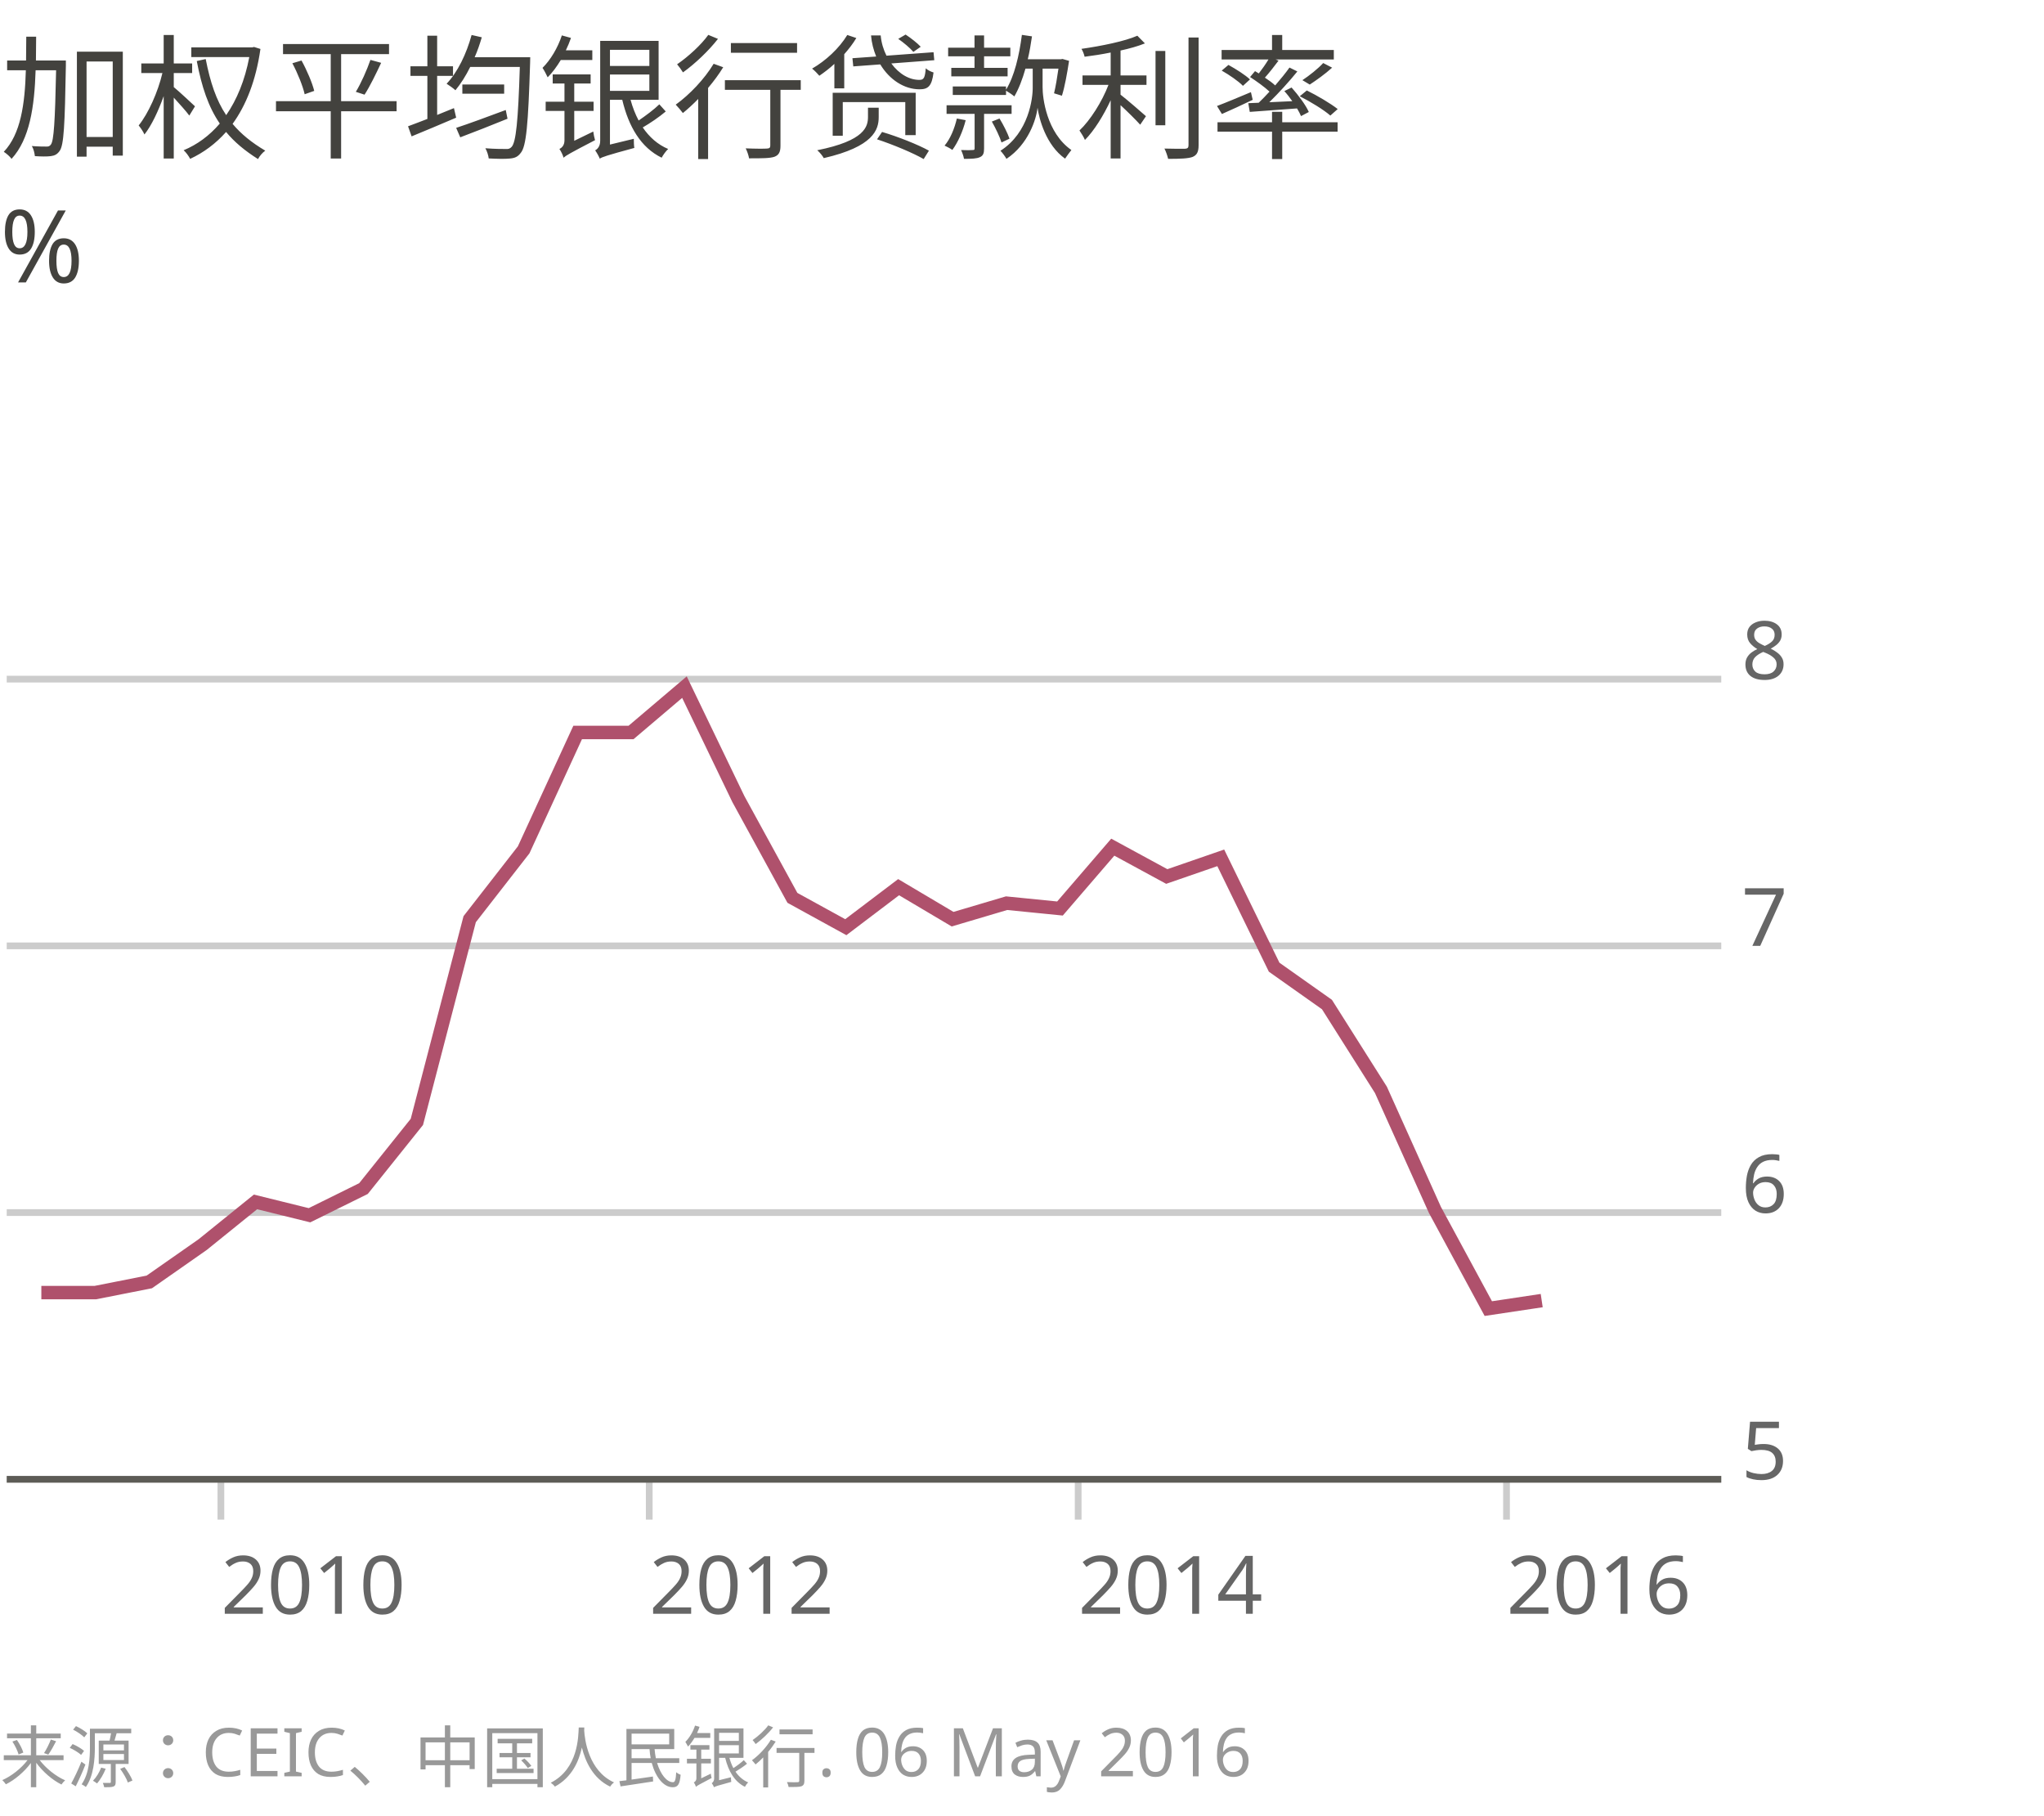
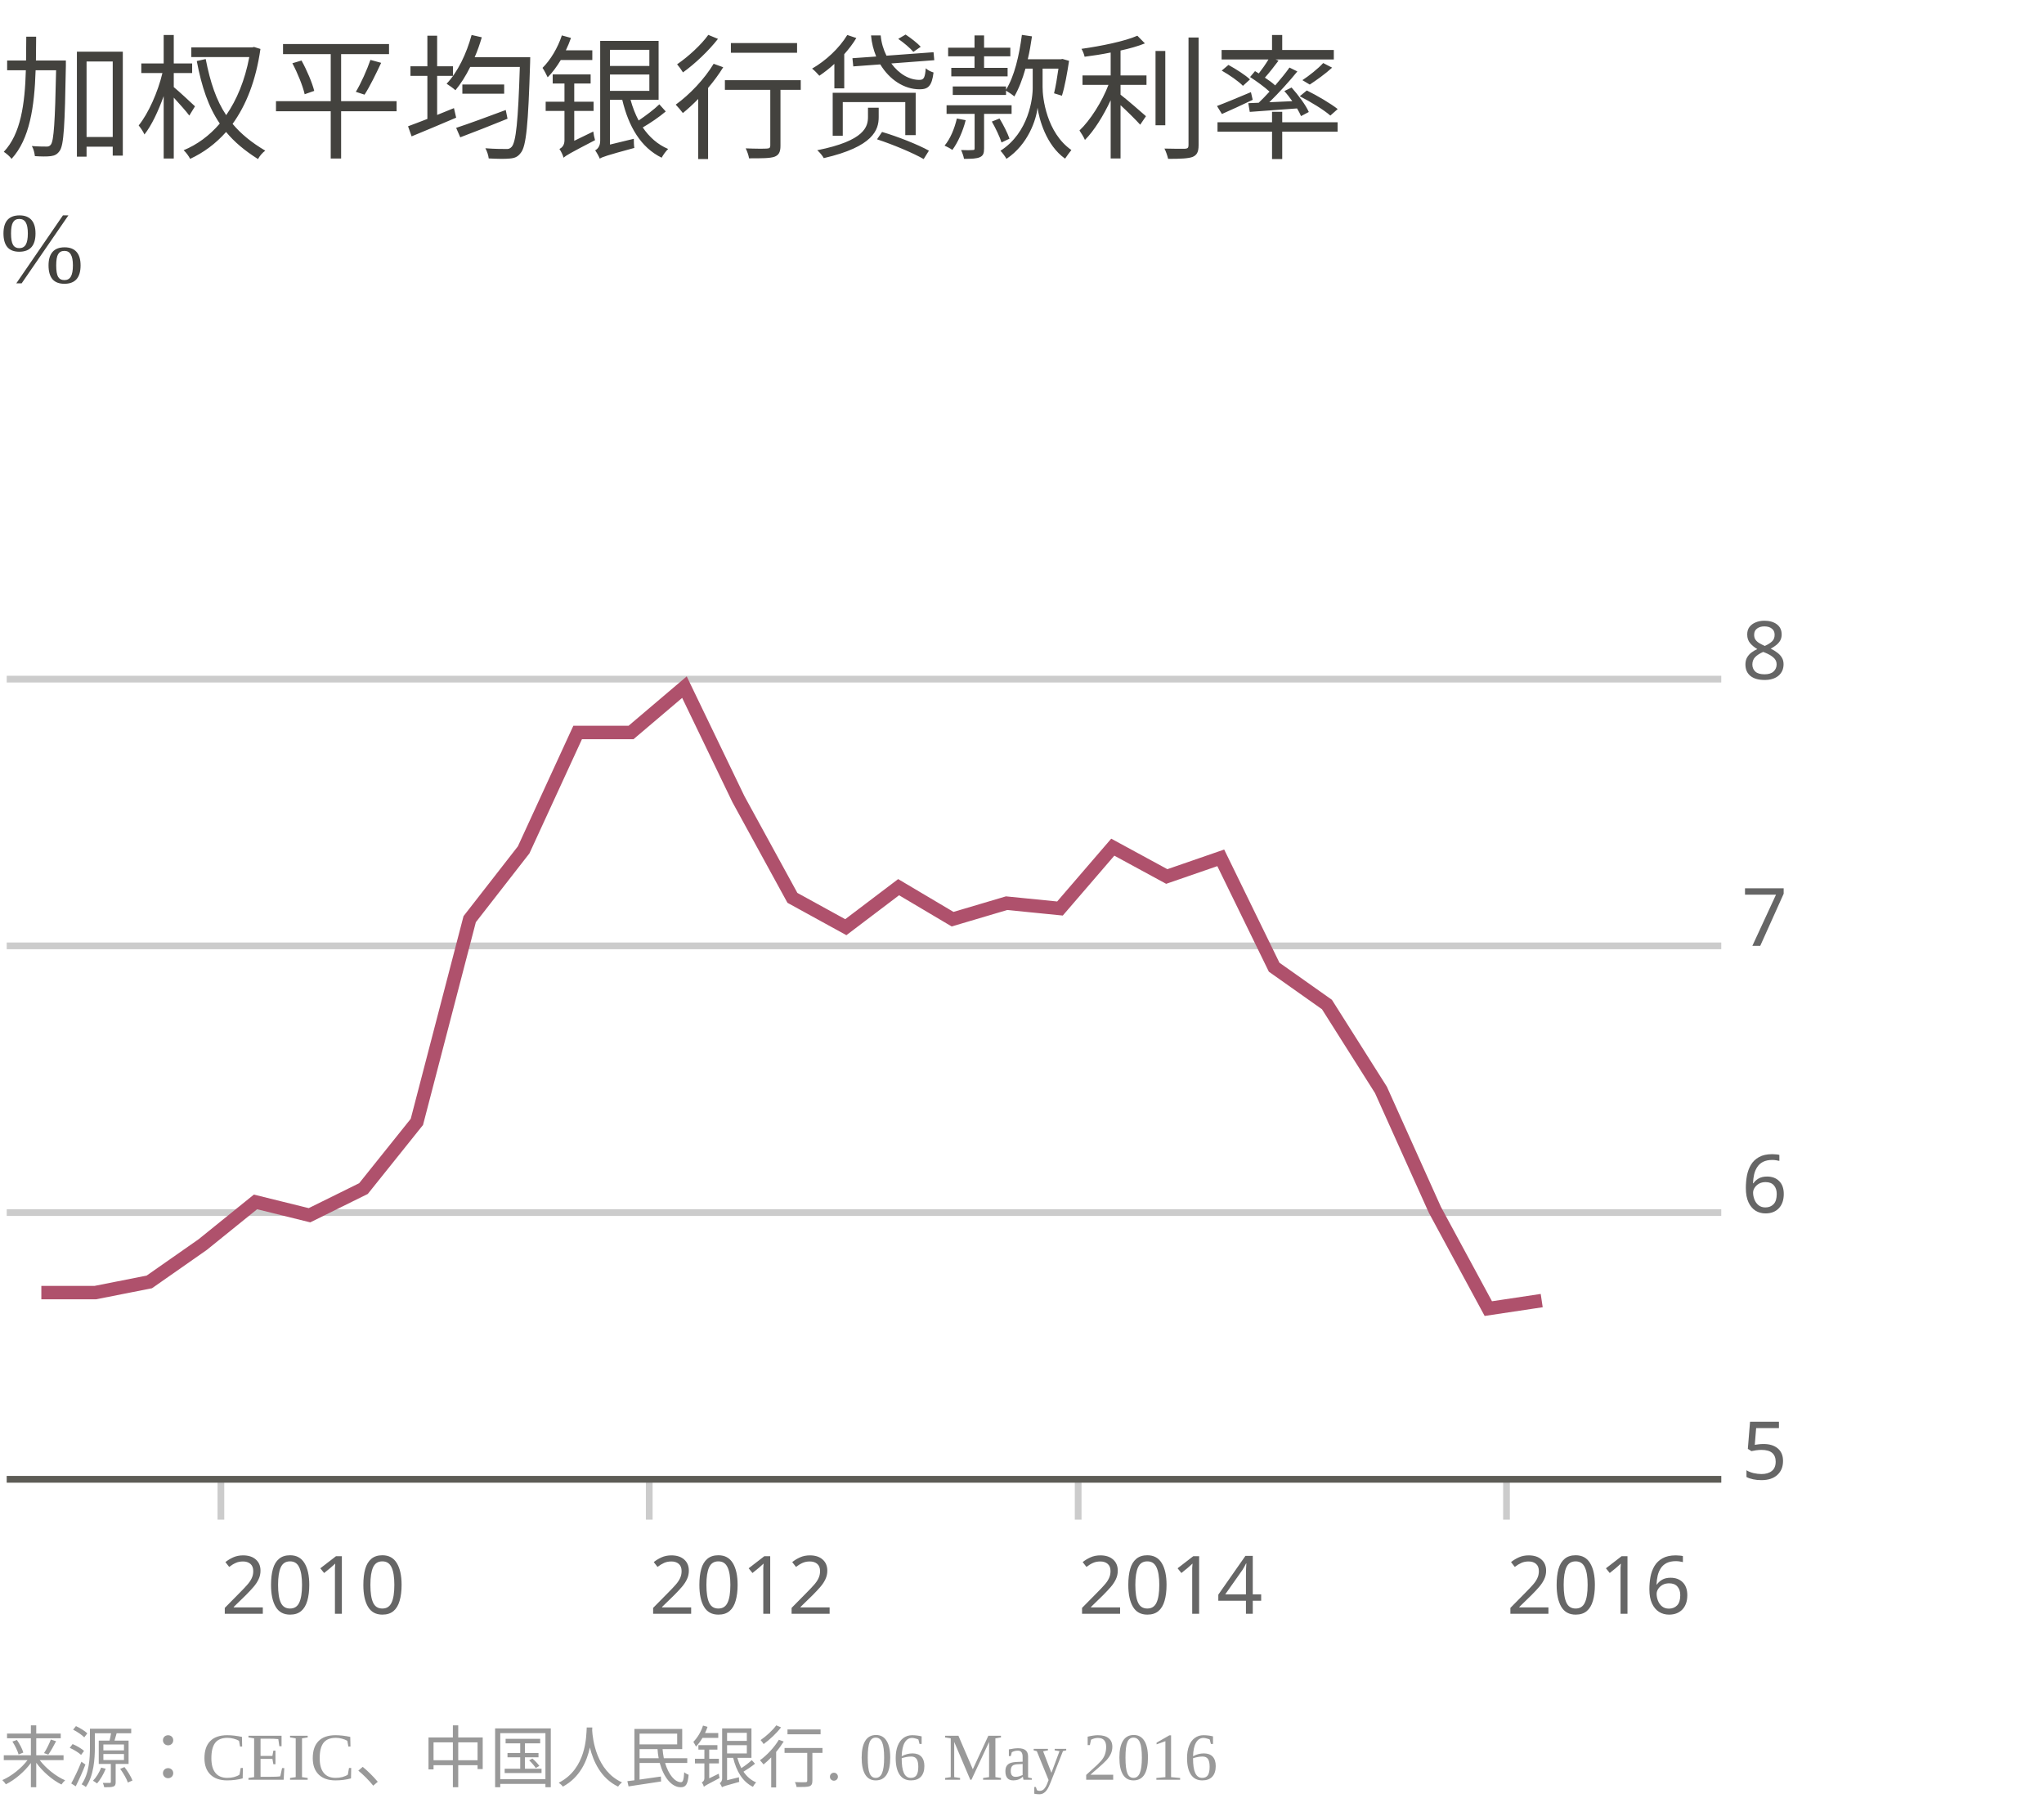
<svg xmlns="http://www.w3.org/2000/svg" viewBox="0 0 304 270">
-   <text class="chart-title" font-family="MetricWeb,sans-serif" fill="#43423e" font-size="20" y="22">加权平均银行贷款利率</text>
-   <text class="chart-subtitle" font-family="MetricWeb,sans-serif" fill="#43423e" font-size="15" y="42">%</text>
-   <text class="chart-source" font-family="MetricWeb,sans-serif" font-size="10" fill-opacity="0.4" y="265">来源：CEIC、中国人民银行. 06 May 2016</text>
+   <text class="chart-title" fill="#43423e" font-size="20" y="22">加权平均银行贷款利率</text>
+   <text class="chart-subtitle" fill="#43423e" font-size="15" y="42">%</text>
+   <text class="chart-source" font-size="10" fill-opacity="0.4" y="265">来源：CEIC、中国人民银行. 06 May 2016</text>
  <g transform="translate(1,100)">
    <g transform="translate(0,120)" class="x axis">
      <g class="tick" style="" transform="translate(31.85318,0)">
        <line y2="6" x2="0" fill="none" stroke="#000" stroke-opacity="0.2" />
        <text dy="0" style="" y="20" x="0" font-family="MetricWeb,sans-serif" fill-opacity="0.6" font-size="12" text-anchor="start">2010</text>
      </g>
      <g class="tick" style="" transform="translate(95.55955,0)">
        <line y2="6" x2="0" fill="none" stroke="#000" stroke-opacity="0.2" />
        <text dy="0" style="" y="20" x="0" font-family="MetricWeb,sans-serif" fill-opacity="0.6" font-size="12" text-anchor="start">2012</text>
      </g>
      <g class="tick" style="" transform="translate(159.3532,0)">
        <line y2="6" x2="0" fill="none" stroke="#000" stroke-opacity="0.2" />
        <text dy="0" style="" y="20" x="0" font-family="MetricWeb,sans-serif" fill-opacity="0.6" font-size="12" text-anchor="start">2014</text>
      </g>
      <g class="tick" style="" transform="translate(223.0595,0)">
        <line y2="6" x2="0" fill="none" stroke="#000" stroke-opacity="0.2" />
        <text dy="0" style="" y="20" x="0" font-family="MetricWeb,sans-serif" fill-opacity="0.6" font-size="12" text-anchor="start">2016</text>
      </g>
      <path class="domain" d="M0,0V0H255V0" fill="none" stroke="#74736c" />
    </g>
    <g transform="translate(255,0)" class="y axis">
      <g class="tick" style="" transform="translate(0,120)">
        <line x2="-255" y2="0" fill="none" stroke="#000" stroke-opacity="0.2" />
        <text dy="0" style="text-anchor: start;" x="3" y="0" font-family="MetricWeb,sans-serif" fill-opacity="0.6" font-size="12">5</text>
      </g>
      <g class="tick" style="" transform="translate(0,80.33333)">
        <line x2="-255" y2="0" fill="none" stroke="#000" stroke-opacity="0.2" />
        <text dy="0" style="text-anchor: start;" x="3" y="0" font-family="MetricWeb,sans-serif" fill-opacity="0.6" font-size="12">6</text>
      </g>
      <g class="tick" style="" transform="translate(0,40.66667)">
        <line x2="-255" y2="0" fill="none" stroke="#000" stroke-opacity="0.2" />
        <text dy="0" style="text-anchor: start;" x="3" y="0" font-family="MetricWeb,sans-serif" fill-opacity="0.6" font-size="12">7</text>
      </g>
      <g class="tick" style="" transform="translate(0,1)">
        <line x2="-255" y2="0" fill="none" stroke="#000" stroke-opacity="0.2" />
        <text dy="0" style="text-anchor: start;" x="3" y="0" font-family="MetricWeb,sans-serif" fill-opacity="0.6" font-size="12">8</text>
      </g>
      <path class="domain" d="M-255,1H0V120H-255" fill="none" stroke="#000" stroke-opacity="0" />
    </g>
    <g>
      <path d="M5.149,92.233L13.178,92.233L21.206,90.647L29.148,85.093L37.002,78.747L45.031,80.73L53.06,76.763L61.001,66.847L68.855,36.7L76.884,26.387L84.913,8.933L92.854,8.933L100.796,2.19L108.824,18.85L116.853,33.527L124.795,37.89L132.649,31.94L140.678,36.7L148.706,34.32L156.648,35.113L164.502,25.99L172.531,30.353L180.56,27.577L188.501,43.84L196.355,49.393L204.384,62.087L212.413,79.937L220.354,94.613L228.296,93.423" stroke-width="2" fill="none" stroke="#af516c" />
    </g>
  </g>
</svg>
